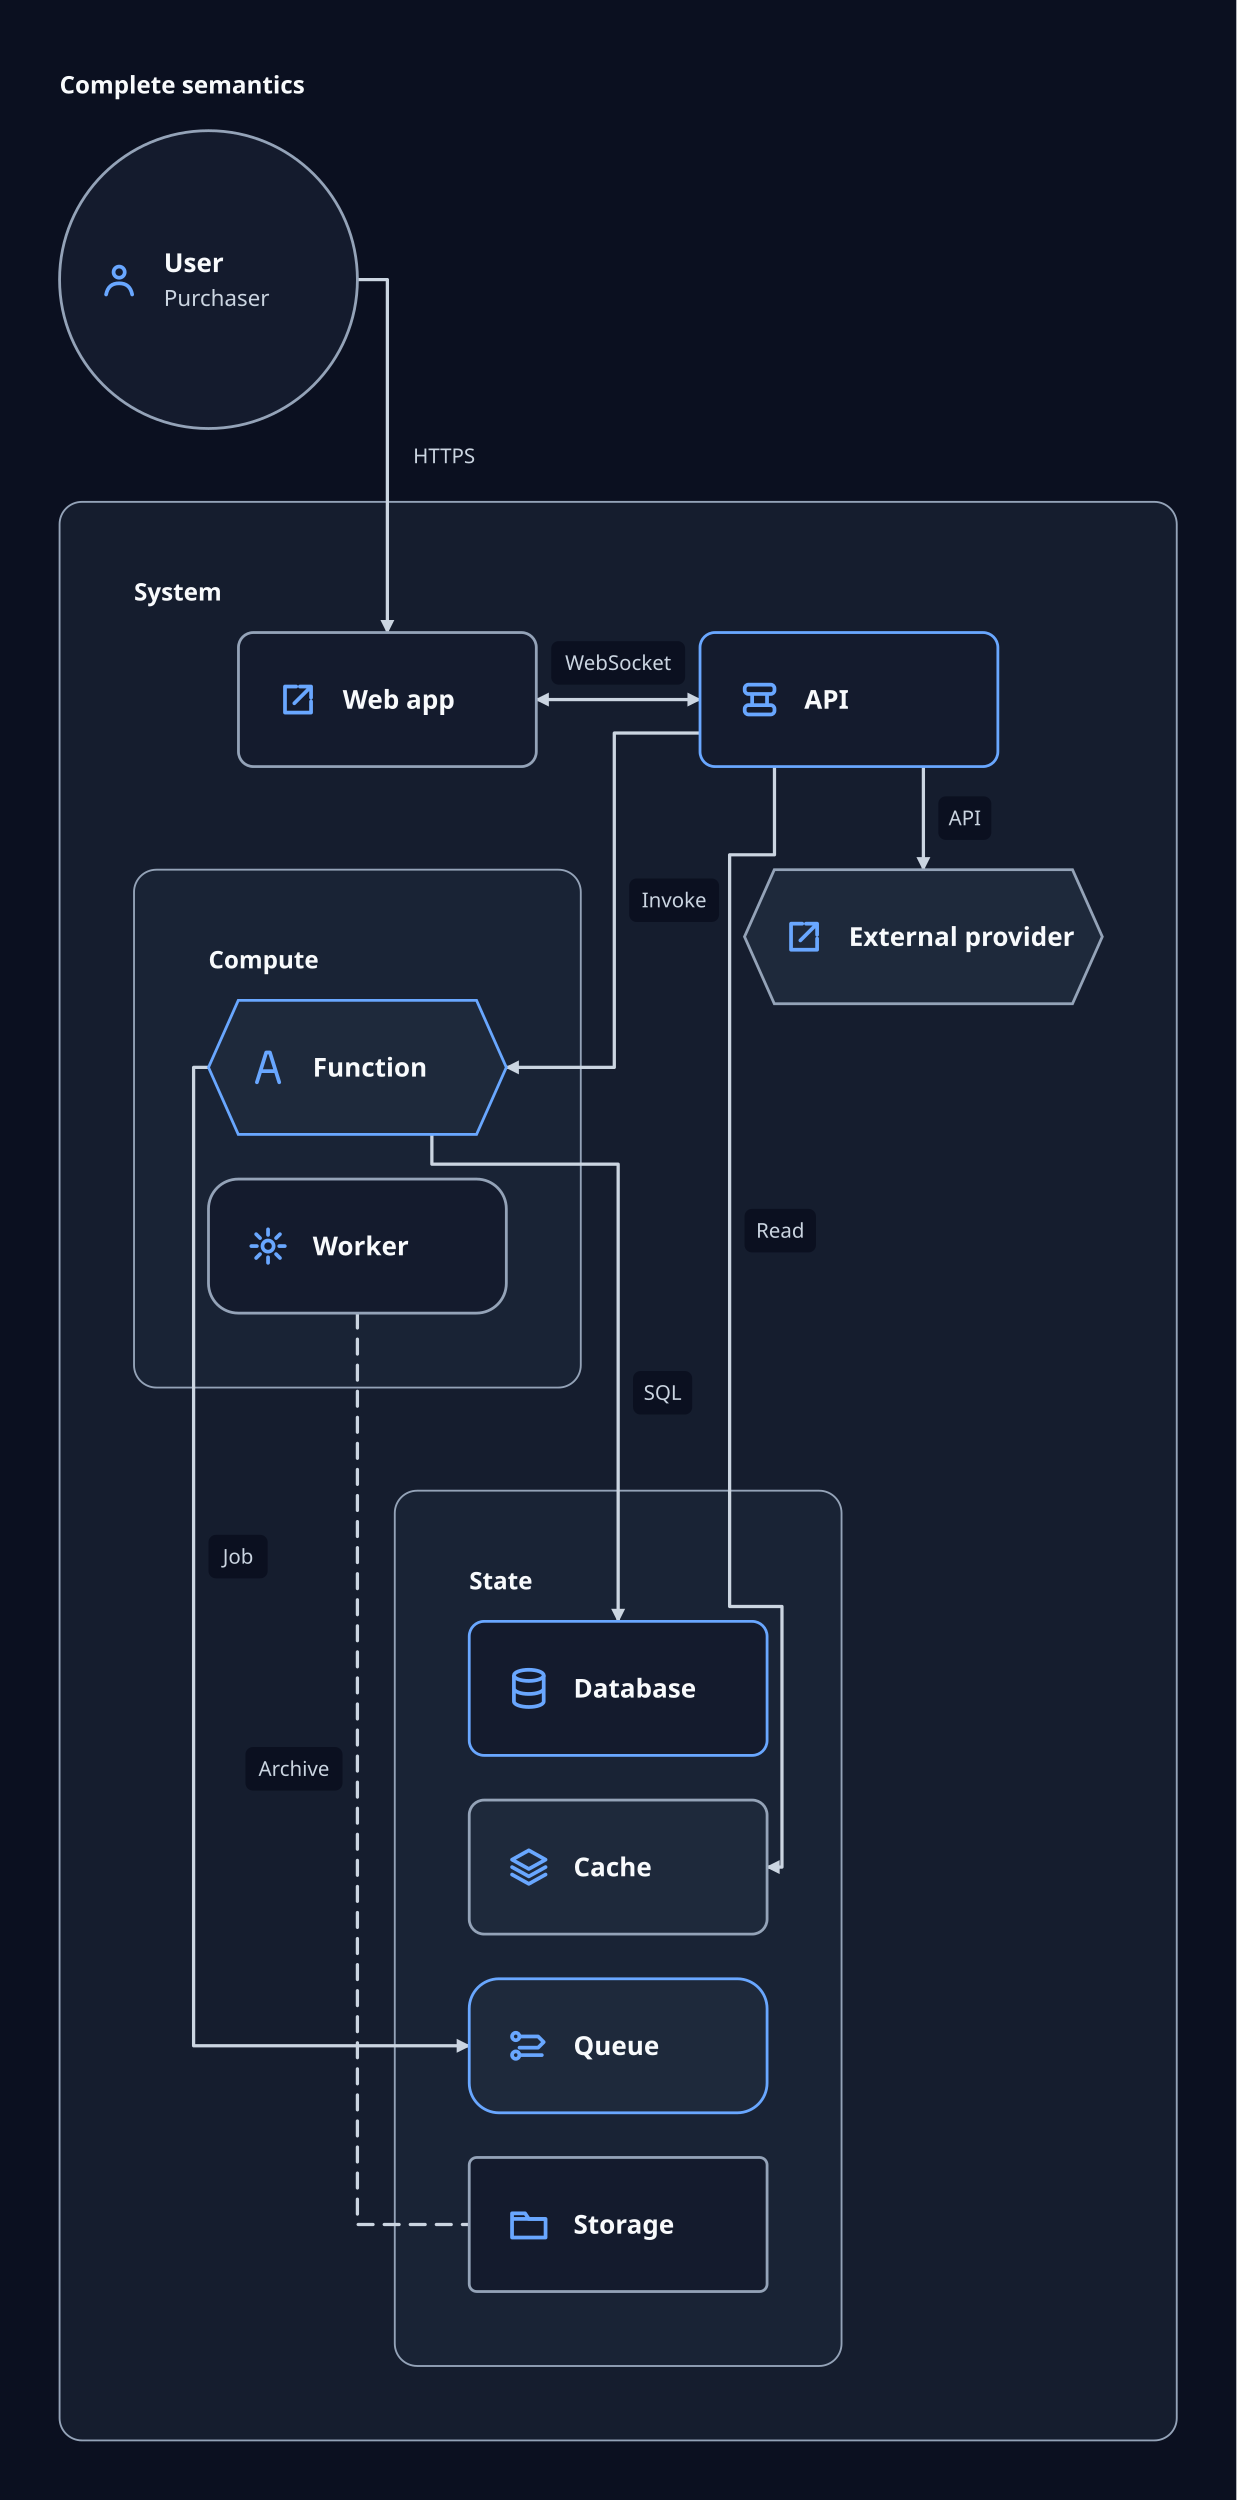
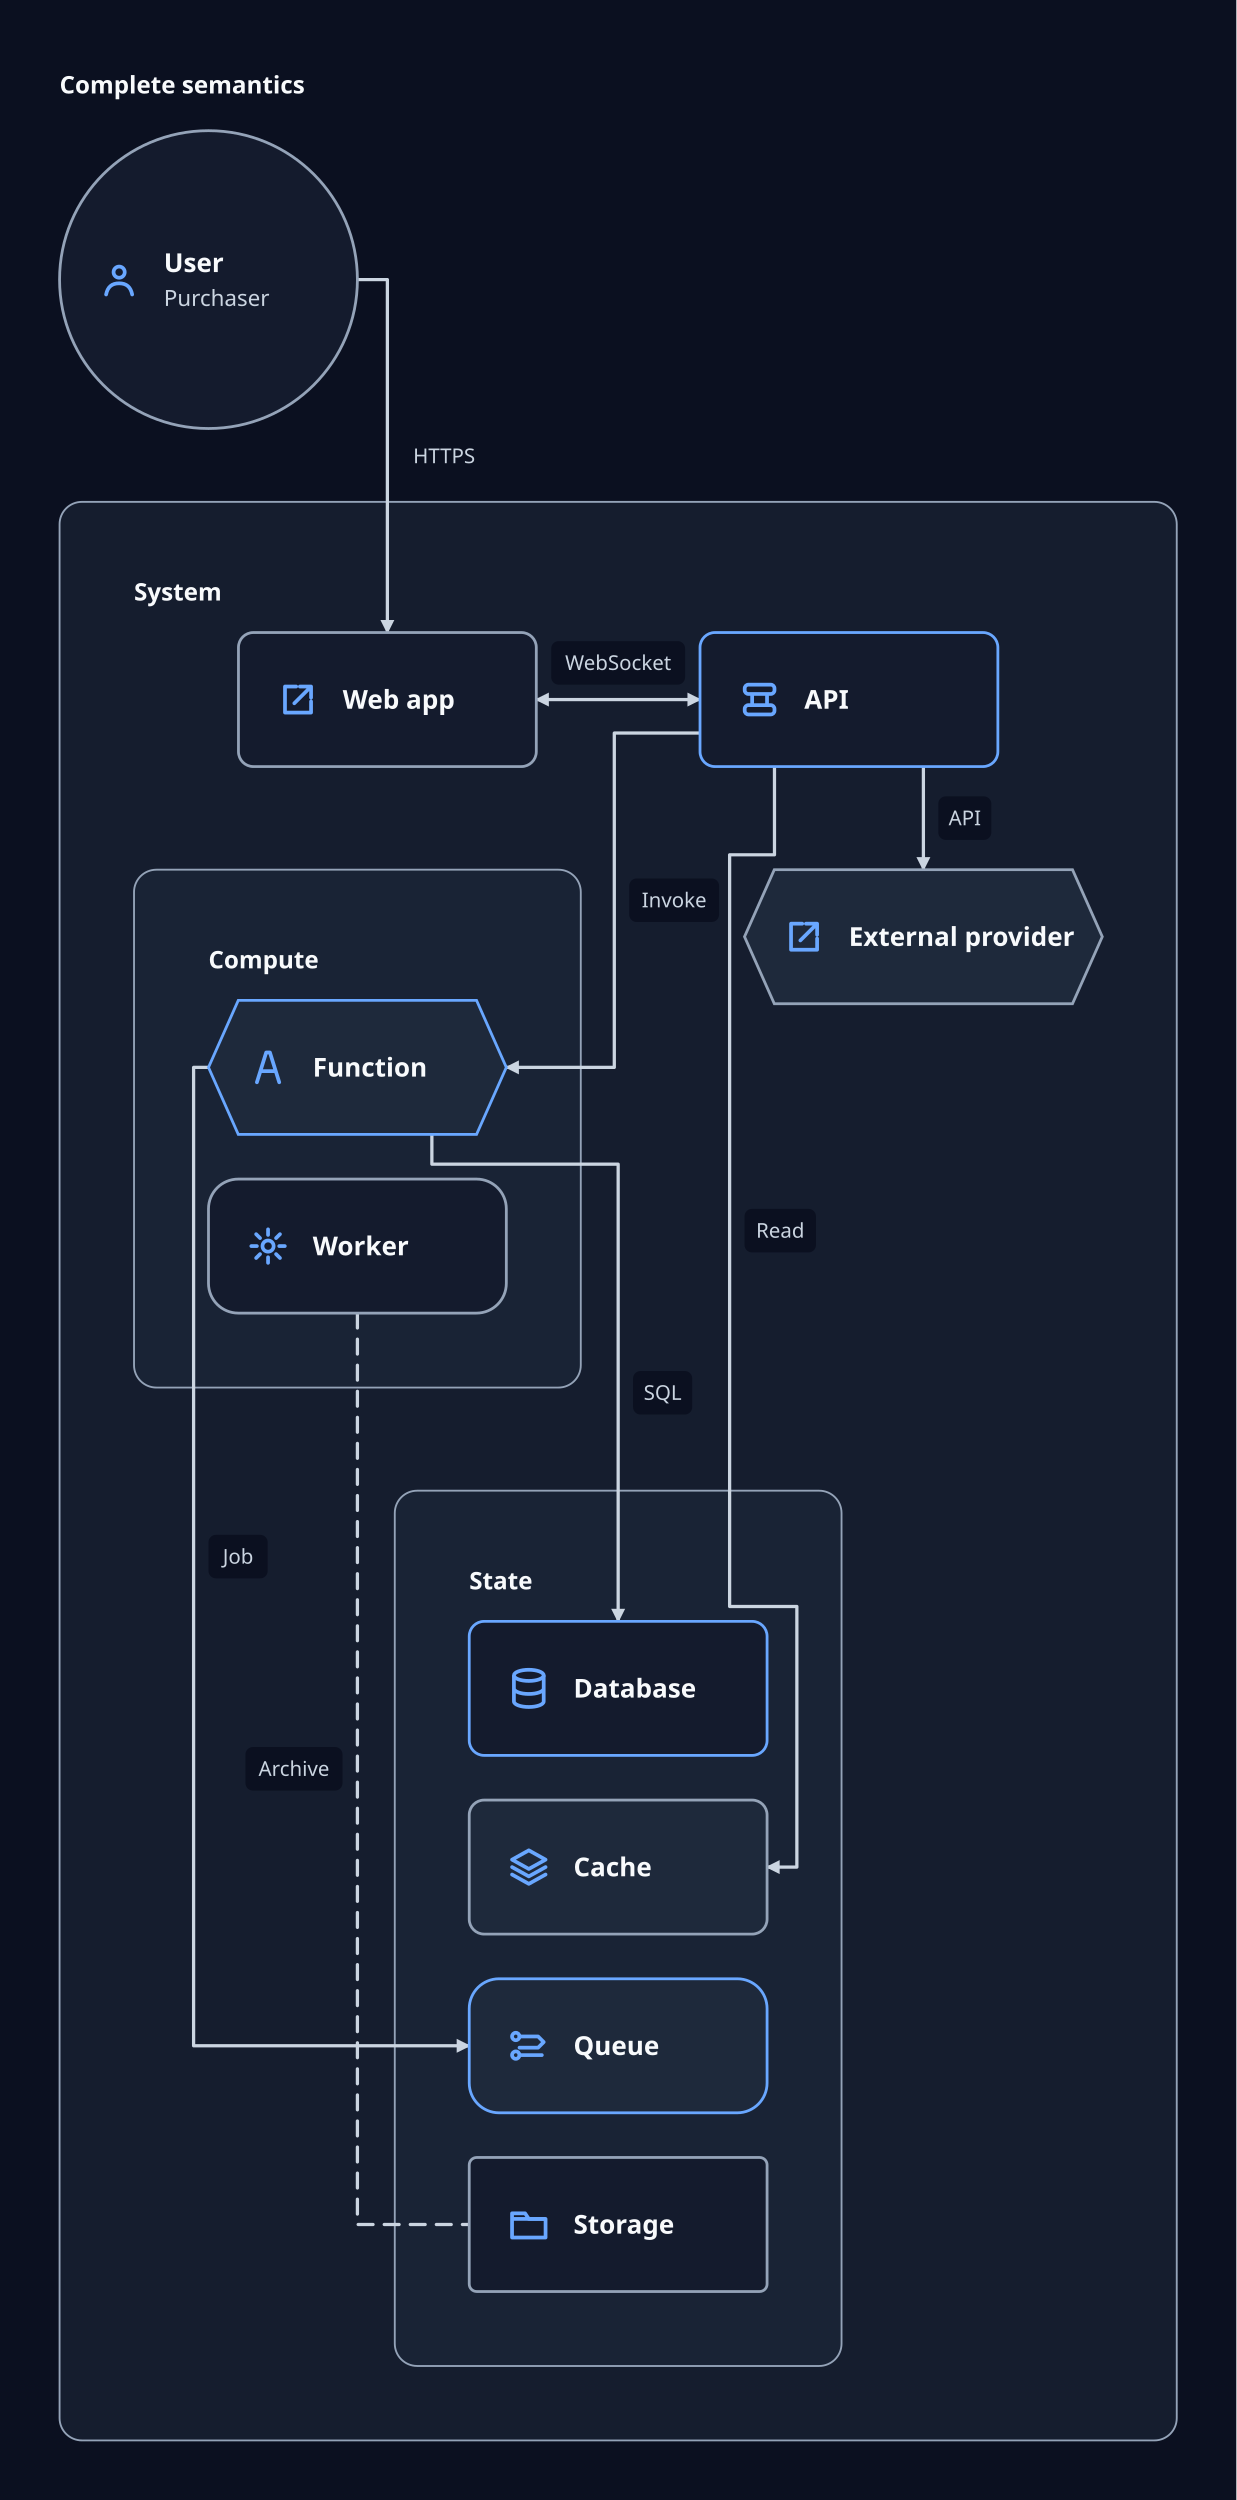
<svg xmlns="http://www.w3.org/2000/svg" width="664.15" height="1343" viewBox="0 0 664.15 1343" role="img" aria-labelledby="stack-title stack-description" data-engine-version="0.9.0" data-theme-id="dark" data-theme-version="0.7.0" data-theme-revision="sha256:4a8b94b746c6b120998bfbe701edd722449a28c89c424b0a33f67561756ded5a">
  <rect x="0" y="0" width="664.15" height="1343" fill="#0B1020" />
  <defs>
    <marker id="stack-arrow" markerUnits="userSpaceOnUse" markerWidth="7.5" markerHeight="7.5" refX="9000" refY="5000" viewBox="0 0 10000 10000" orient="auto-start-reverse">
      <path d="M 0 0 L 10000 5000 L 0 10000 z" fill="#CBD5E1" />
    </marker>
  </defs>
  <text x="32" y="50.2" fill="#F8FAFC" font-family="system-ui" font-size="13" font-weight="600">Complete semantics</text>
  <g data-stack-layer="groups">
    <g role="group" aria-label="System" data-stack-id="system">
      <rect x="32" y="269.6" width="600.15" height="1041.4" rx="12" fill="#1E293B" fill-opacity="0.55" stroke="#94A3B8" stroke-width="1" />
      <text x="72" y="322.6" fill="#F8FAFC" font-family="system-ui" font-size="13" font-weight="600">System</text>
    </g>
    <g role="group" aria-label="Compute" data-stack-id="compute">
      <rect x="72" y="467.2" width="240" height="278.2" rx="12" fill="#1E293B" fill-opacity="0.55" stroke="#94A3B8" stroke-width="1" />
      <text x="112" y="520.2" fill="#F8FAFC" font-family="system-ui" font-size="13" font-weight="600">Compute</text>
    </g>
    <g role="group" aria-label="State" data-stack-id="state">
      <rect x="212.075" y="800.8" width="240" height="470.2" rx="12" fill="#1E293B" fill-opacity="0.55" stroke="#94A3B8" stroke-width="1" />
      <text x="252.075" y="853.8" fill="#F8FAFC" font-family="system-ui" font-size="13" font-weight="600">State</text>
    </g>
  </g>
  <g data-stack-layer="edges">
    <g role="group" aria-label="User flows to Web app: HTTPS" data-edge-kind="request" data-edge-direction="forward">
      <polyline points="192,150.2 208.1,150.2 208.1,339.8" fill="none" stroke="#CBD5E1" stroke-width="1.75" stroke-linecap="round" stroke-linejoin="round" marker-end="url(#stack-arrow)" />
    </g>
    <g role="group" aria-label="Web app is connected bidirectionally with API: WebSocket" data-edge-kind="flow" data-edge-direction="bidirectional">
      <polyline points="288.1,375.8 376.05,375.8" fill="none" stroke="#CBD5E1" stroke-width="1.75" stroke-linecap="round" stroke-linejoin="round" marker-start="url(#stack-arrow)" marker-end="url(#stack-arrow)" />
    </g>
    <g role="group" aria-label="API flows to Function: Invoke" data-edge-kind="dependency" data-edge-direction="forward">
      <polyline points="376.05,393.8 330,393.8 330,573.4 272,573.4" fill="none" stroke="#CBD5E1" stroke-width="1.75" stroke-linecap="round" stroke-linejoin="round" marker-end="url(#stack-arrow)" />
    </g>
    <g role="group" aria-label="Function flows to Database: SQL" data-edge-kind="data" data-edge-direction="forward">
      <polyline points="232,609.4 232,625.4 332.075,625.4 332.075,871" fill="none" stroke="#CBD5E1" stroke-width="1.75" stroke-linecap="round" stroke-linejoin="round" marker-end="url(#stack-arrow)" />
    </g>
    <g role="group" aria-label="Function flows to Queue: Job" data-edge-kind="event" data-edge-direction="forward">
      <polyline points="112,573.4 104,573.4 104,1099 252.075,1099" fill="none" stroke="#CBD5E1" stroke-width="1.75" stroke-linecap="round" stroke-linejoin="round" marker-end="url(#stack-arrow)" />
    </g>
    <g role="group" aria-label="Worker is associated with Storage: Archive" data-edge-kind="data" data-edge-direction="association">
      <polyline points="192,705.4 192,1195 252.075,1195" fill="none" stroke="#CBD5E1" stroke-width="1.75" stroke-linecap="round" stroke-linejoin="round" stroke-dasharray="8 6" />
    </g>
    <g role="group" aria-label="API flows to Cache: Read" data-edge-kind="data" data-edge-direction="forward">
-       <polyline points="416.05,411.8 416.05,459.2 391.95,459.2 391.95,863 420.075,863 420.075,1003 412.075,1003" fill="none" stroke="#CBD5E1" stroke-width="1.75" stroke-linecap="round" stroke-linejoin="round" marker-end="url(#stack-arrow)" />
+       <polyline points="416.05,411.8 416.05,459.2 391.95,459.2 391.95,863 428.075,863 428.075,1003 412.075,1003" fill="none" stroke="#CBD5E1" stroke-width="1.75" stroke-linecap="round" stroke-linejoin="round" marker-end="url(#stack-arrow)" />
    </g>
    <g role="group" aria-label="API flows to External provider: API" data-edge-kind="request" data-edge-direction="forward">
      <polyline points="496.05,411.8 496.05,467.2" fill="none" stroke="#CBD5E1" stroke-width="1.75" stroke-linecap="round" stroke-linejoin="round" marker-end="url(#stack-arrow)" />
    </g>
  </g>
  <g data-stack-layer="nodes">
    <g role="group" aria-label="User: Purchaser" data-stack-id="user" data-node-kind="actor">
      <circle cx="112" cy="150.2" r="80" fill="#141B2D" stroke="#94A3B8" stroke-width="1.5" />
      <svg x="52" y="138.2" width="24" height="24" viewBox="0 0 24 24" color="#69A7FF" aria-hidden="true" focusable="false" data-icon-id="kind-actor">
        <circle cx="12" cy="8" r="3" fill="none" stroke="currentColor" stroke-width="2" />
        <path d="M5 20c.8-4 3-6 7-6s6.2 2 7 6" fill="none" stroke="currentColor" stroke-width="2" stroke-linecap="round" />
      </svg>
      <text x="88" y="141.2" dominant-baseline="middle" fill="#F8FAFC" font-family="system-ui" font-size="14" font-weight="600">User</text>
      <text x="88" y="160.2" dominant-baseline="middle" fill="#CBD5E1" font-family="system-ui" font-size="12" font-weight="400">Purchaser</text>
    </g>
    <g role="group" aria-label="Web app" data-stack-id="web" data-node-kind="client">
      <rect x="128.1" y="339.8" width="160" height="72" rx="8" fill="#141B2D" stroke="#94A3B8" stroke-width="1.5" />
      <svg x="148.1" y="363.8" width="24" height="24" viewBox="0 0 24 24" color="#69A7FF" aria-hidden="true" focusable="false" data-icon-id="kind-external">
        <path d="M11 5H5v14h14v-6M13 5h6v6M19 5l-9 9" fill="none" stroke="currentColor" stroke-width="2" stroke-linecap="round" stroke-linejoin="round" />
      </svg>
      <text x="184.1" y="375.8" dominant-baseline="middle" fill="#F8FAFC" font-family="system-ui" font-size="14" font-weight="600">Web app</text>
    </g>
    <g role="group" aria-label="API" data-stack-id="api" data-node-kind="service">
      <rect x="376.05" y="339.8" width="160" height="72" rx="8" fill="#141B2D" stroke="#69A7FF" stroke-width="1.5" />
      <svg x="396.05" y="363.8" width="24" height="24" viewBox="0 0 24 24" color="#69A7FF" aria-hidden="true" focusable="false" data-icon-id="kind-service">
        <rect x="4" y="4" width="16" height="5" rx="2" fill="none" stroke="currentColor" stroke-width="2" />
        <rect x="4" y="15" width="16" height="5" rx="2" fill="none" stroke="currentColor" stroke-width="2" />
        <path d="M8 9v6M16 9v6" fill="none" stroke="currentColor" stroke-width="2" />
      </svg>
      <text x="432.05" y="375.8" dominant-baseline="middle" fill="#F8FAFC" font-family="system-ui" font-size="14" font-weight="600">API</text>
    </g>
    <g role="group" aria-label="Function" data-stack-id="function" data-node-kind="function">
      <polygon points="128,537.4 256,537.4 272,573.4 256,609.4 128,609.4 112,573.4" fill="#1E293B" stroke="#69A7FF" stroke-width="1.5" />
      <svg x="132" y="561.4" width="24" height="24" viewBox="0 0 24 24" color="#69A7FF" aria-hidden="true" focusable="false" data-icon-id="kind-function">
        <path d="M6 20 11 4h2l5 16M8 14h8" fill="none" stroke="currentColor" stroke-width="2" stroke-linecap="round" stroke-linejoin="round" />
      </svg>
      <text x="168" y="573.4" dominant-baseline="middle" fill="#F8FAFC" font-family="system-ui" font-size="14" font-weight="600">Function</text>
    </g>
    <g role="group" aria-label="Worker" data-stack-id="worker" data-node-kind="worker">
      <rect x="112" y="633.4" width="160" height="72" rx="16" fill="#141B2D" stroke="#94A3B8" stroke-width="1.5" />
      <svg x="132" y="657.4" width="24" height="24" viewBox="0 0 24 24" color="#69A7FF" aria-hidden="true" focusable="false" data-icon-id="kind-worker">
        <circle cx="12" cy="12" r="3" fill="none" stroke="currentColor" stroke-width="2" />
        <path d="M12 3v3M12 18v3M3 12h3M18 12h3M5.6 5.6l2.1 2.1M16.3 16.3l2.1 2.1M18.4 5.6l-2.1 2.1M7.7 16.3l-2.1 2.1" fill="none" stroke="currentColor" stroke-width="2" stroke-linecap="round" />
      </svg>
      <text x="168" y="669.4" dominant-baseline="middle" fill="#F8FAFC" font-family="system-ui" font-size="14" font-weight="600">Worker</text>
    </g>
    <g role="group" aria-label="Database" data-stack-id="database" data-node-kind="database">
      <rect x="252.075" y="871" width="160" height="72" rx="8" fill="#141B2D" stroke="#69A7FF" stroke-width="1.5" />
      <svg x="272.075" y="895" width="24" height="24" viewBox="0 0 24 24" color="#69A7FF" aria-hidden="true" focusable="false" data-icon-id="kind-database">
        <ellipse cx="12" cy="5" rx="8" ry="3" fill="none" stroke="currentColor" stroke-width="2" />
        <path d="M4 5v7c0 1.7 3.6 3 8 3s8-1.3 8-3V5M4 12v7c0 1.7 3.6 3 8 3s8-1.3 8-3v-7" fill="none" stroke="currentColor" stroke-width="2" />
      </svg>
      <text x="308.075" y="907" dominant-baseline="middle" fill="#F8FAFC" font-family="system-ui" font-size="14" font-weight="600">Database</text>
    </g>
    <g role="group" aria-label="Cache" data-stack-id="cache" data-node-kind="cache">
      <rect x="252.075" y="967" width="160" height="72" rx="8" fill="#1E293B" stroke="#94A3B8" stroke-width="1.5" />
      <svg x="272.075" y="991" width="24" height="24" viewBox="0 0 24 24" color="#69A7FF" aria-hidden="true" focusable="false" data-icon-id="kind-cache">
        <path d="m12 3 9 5-9 5-9-5 9-5ZM3 12l9 5 9-5M3 16l9 5 9-5" fill="none" stroke="currentColor" stroke-width="2" stroke-linecap="round" stroke-linejoin="round" />
      </svg>
      <text x="308.075" y="1003" dominant-baseline="middle" fill="#F8FAFC" font-family="system-ui" font-size="14" font-weight="600">Cache</text>
    </g>
    <g role="group" aria-label="Queue" data-stack-id="queue" data-node-kind="queue">
      <rect x="252.075" y="1063" width="160" height="72" rx="16" fill="#1E293B" stroke="#69A7FF" stroke-width="1.5" />
      <svg x="272.075" y="1087" width="24" height="24" viewBox="0 0 24 24" color="#69A7FF" aria-hidden="true" focusable="false" data-icon-id="kind-queue">
        <circle cx="5" cy="7" r="2" fill="none" stroke="currentColor" stroke-width="2" />
        <circle cx="5" cy="17" r="2" fill="none" stroke="currentColor" stroke-width="2" />
        <path d="M7 7h10l3 3-3 3H7M7 17h12" fill="none" stroke="currentColor" stroke-width="2" stroke-linecap="round" stroke-linejoin="round" />
      </svg>
      <text x="308.075" y="1099" dominant-baseline="middle" fill="#F8FAFC" font-family="system-ui" font-size="14" font-weight="600">Queue</text>
    </g>
    <g role="group" aria-label="Storage" data-stack-id="storage" data-node-kind="storage">
      <rect x="252.075" y="1159" width="160" height="72" rx="4" fill="#141B2D" stroke="#94A3B8" stroke-width="1.5" />
      <svg x="272.075" y="1183" width="24" height="24" viewBox="0 0 24 24" color="#69A7FF" aria-hidden="true" focusable="false" data-icon-id="kind-storage">
        <path d="M3 6h7l2 3h9v10H3V6Z" fill="none" stroke="currentColor" stroke-width="2" stroke-linejoin="round" />
        <path d="M3 9h18" fill="none" stroke="currentColor" stroke-width="2" />
      </svg>
      <text x="308.075" y="1195" dominant-baseline="middle" fill="#F8FAFC" font-family="system-ui" font-size="14" font-weight="600">Storage</text>
    </g>
    <g role="group" aria-label="External provider" data-stack-id="vendor" data-node-kind="external">
      <polygon points="415.95,467.2 576.15,467.2 592.15,503.2 576.15,539.2 415.95,539.2 399.95,503.2" fill="#1E293B" stroke="#94A3B8" stroke-width="1.5" />
      <svg x="419.95" y="491.2" width="24" height="24" viewBox="0 0 24 24" color="#69A7FF" aria-hidden="true" focusable="false" data-icon-id="kind-external">
        <path d="M11 5H5v14h14v-6M13 5h6v6M19 5l-9 9" fill="none" stroke="currentColor" stroke-width="2" stroke-linecap="round" stroke-linejoin="round" />
      </svg>
      <text x="455.95" y="503.2" dominant-baseline="middle" fill="#F8FAFC" font-family="system-ui" font-size="14" font-weight="600">External provider</text>
    </g>
  </g>
  <g data-stack-layer="edge-labels" aria-hidden="true">
    <g data-edge-label="HTTPS">
      <rect x="216.1" y="233.3" width="45" height="23.4" rx="4" fill="#0B1020" />
      <text x="238.6" y="245" text-anchor="middle" dominant-baseline="middle" fill="#CBD5E1" font-family="system-ui" font-size="11">HTTPS</text>
    </g>
    <g data-edge-label="WebSocket">
      <rect x="296.1" y="344.4" width="71.95" height="23.4" rx="4" fill="#0B1020" />
      <text x="332.075" y="356.1" text-anchor="middle" dominant-baseline="middle" fill="#CBD5E1" font-family="system-ui" font-size="11">WebSocket</text>
    </g>
    <g data-edge-label="Invoke">
      <rect x="338" y="471.9" width="48.3" height="23.4" rx="4" fill="#0B1020" />
      <text x="362.15" y="483.6" text-anchor="middle" dominant-baseline="middle" fill="#CBD5E1" font-family="system-ui" font-size="11">Invoke</text>
    </g>
    <g data-edge-label="SQL">
      <rect x="340.075" y="736.5" width="31.8" height="23.4" rx="4" fill="#0B1020" />
      <text x="355.975" y="748.2" text-anchor="middle" dominant-baseline="middle" fill="#CBD5E1" font-family="system-ui" font-size="11">SQL</text>
    </g>
    <g data-edge-label="Job">
      <rect x="112" y="824.5" width="31.8" height="23.4" rx="4" fill="#0B1020" />
      <text x="127.9" y="836.2" text-anchor="middle" dominant-baseline="middle" fill="#CBD5E1" font-family="system-ui" font-size="11">Job</text>
    </g>
    <g data-edge-label="Archive">
      <rect x="131.85" y="938.5" width="52.15" height="23.4" rx="4" fill="#0B1020" />
      <text x="157.925" y="950.2" text-anchor="middle" dominant-baseline="middle" fill="#CBD5E1" font-family="system-ui" font-size="11">Archive</text>
    </g>
    <g data-edge-label="Read">
      <rect x="399.95" y="649.4" width="38.4" height="23.4" rx="4" fill="#0B1020" />
      <text x="419.15" y="661.1" text-anchor="middle" dominant-baseline="middle" fill="#CBD5E1" font-family="system-ui" font-size="11">Read</text>
    </g>
    <g data-edge-label="API">
      <rect x="504.05" y="427.8" width="28.5" height="23.4" rx="4" fill="#0B1020" />
      <text x="518.3" y="439.5" text-anchor="middle" dominant-baseline="middle" fill="#CBD5E1" font-family="system-ui" font-size="11">API</text>
    </g>
  </g>
</svg>
